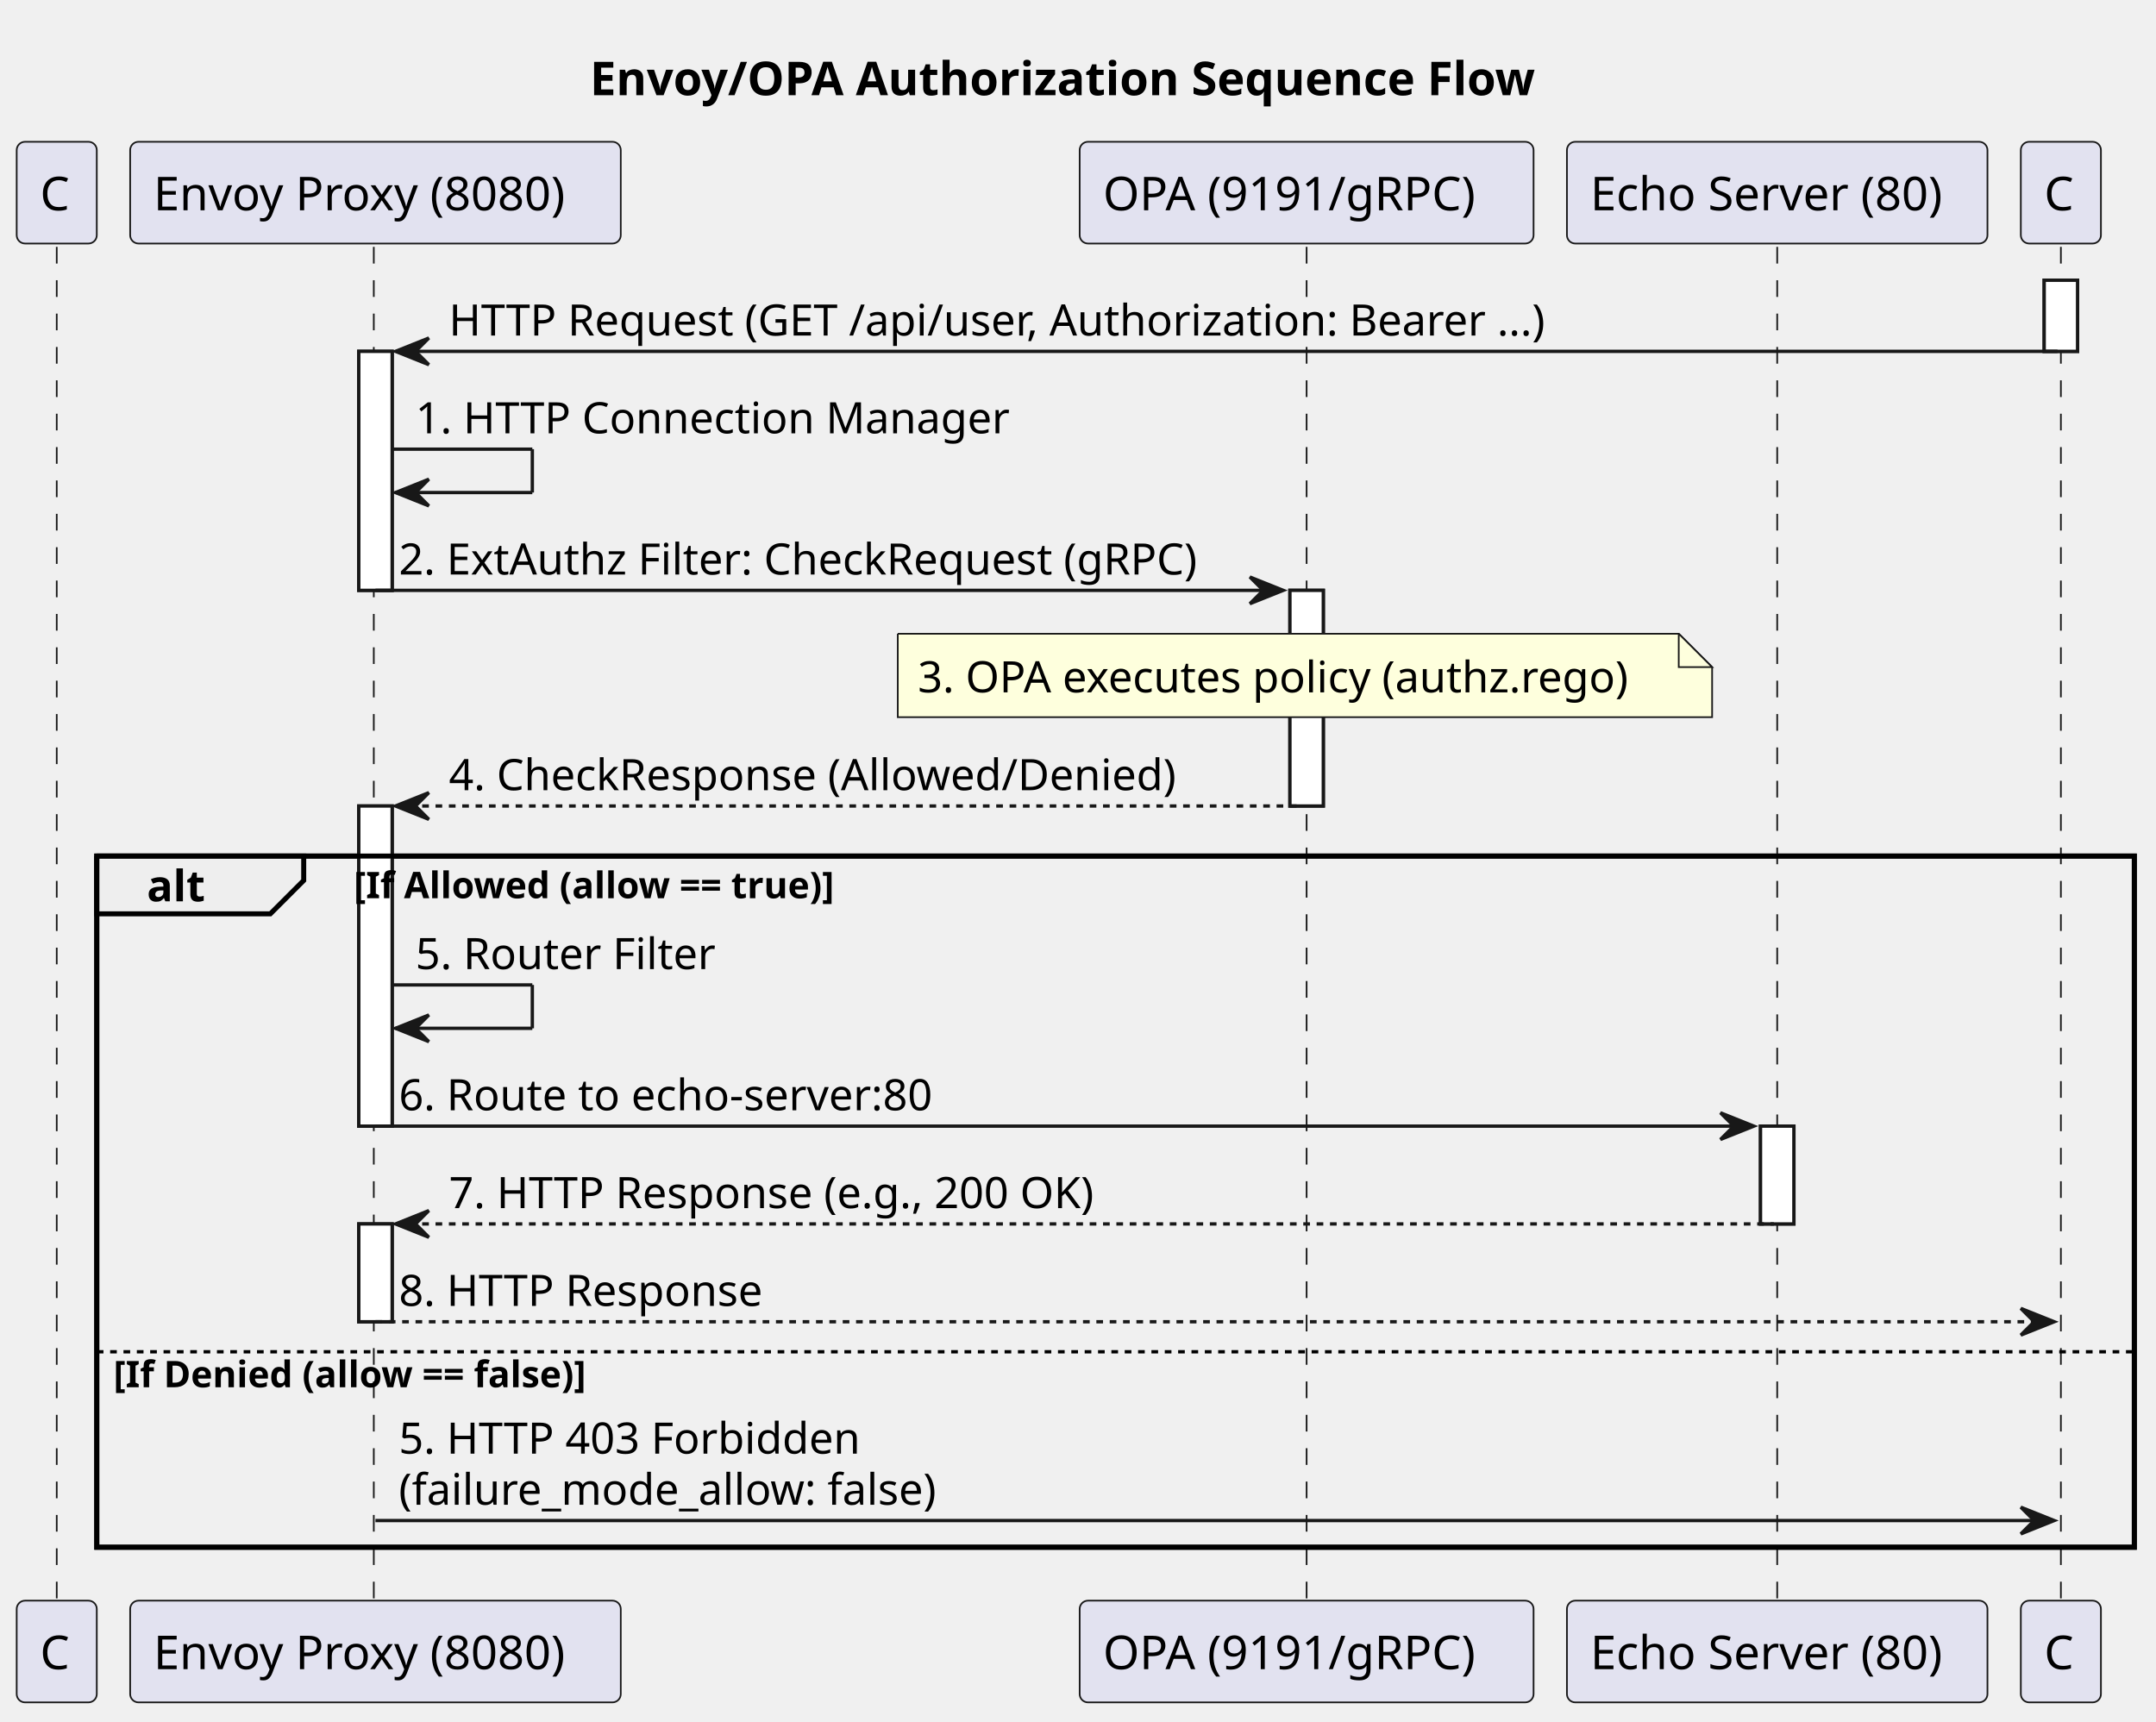
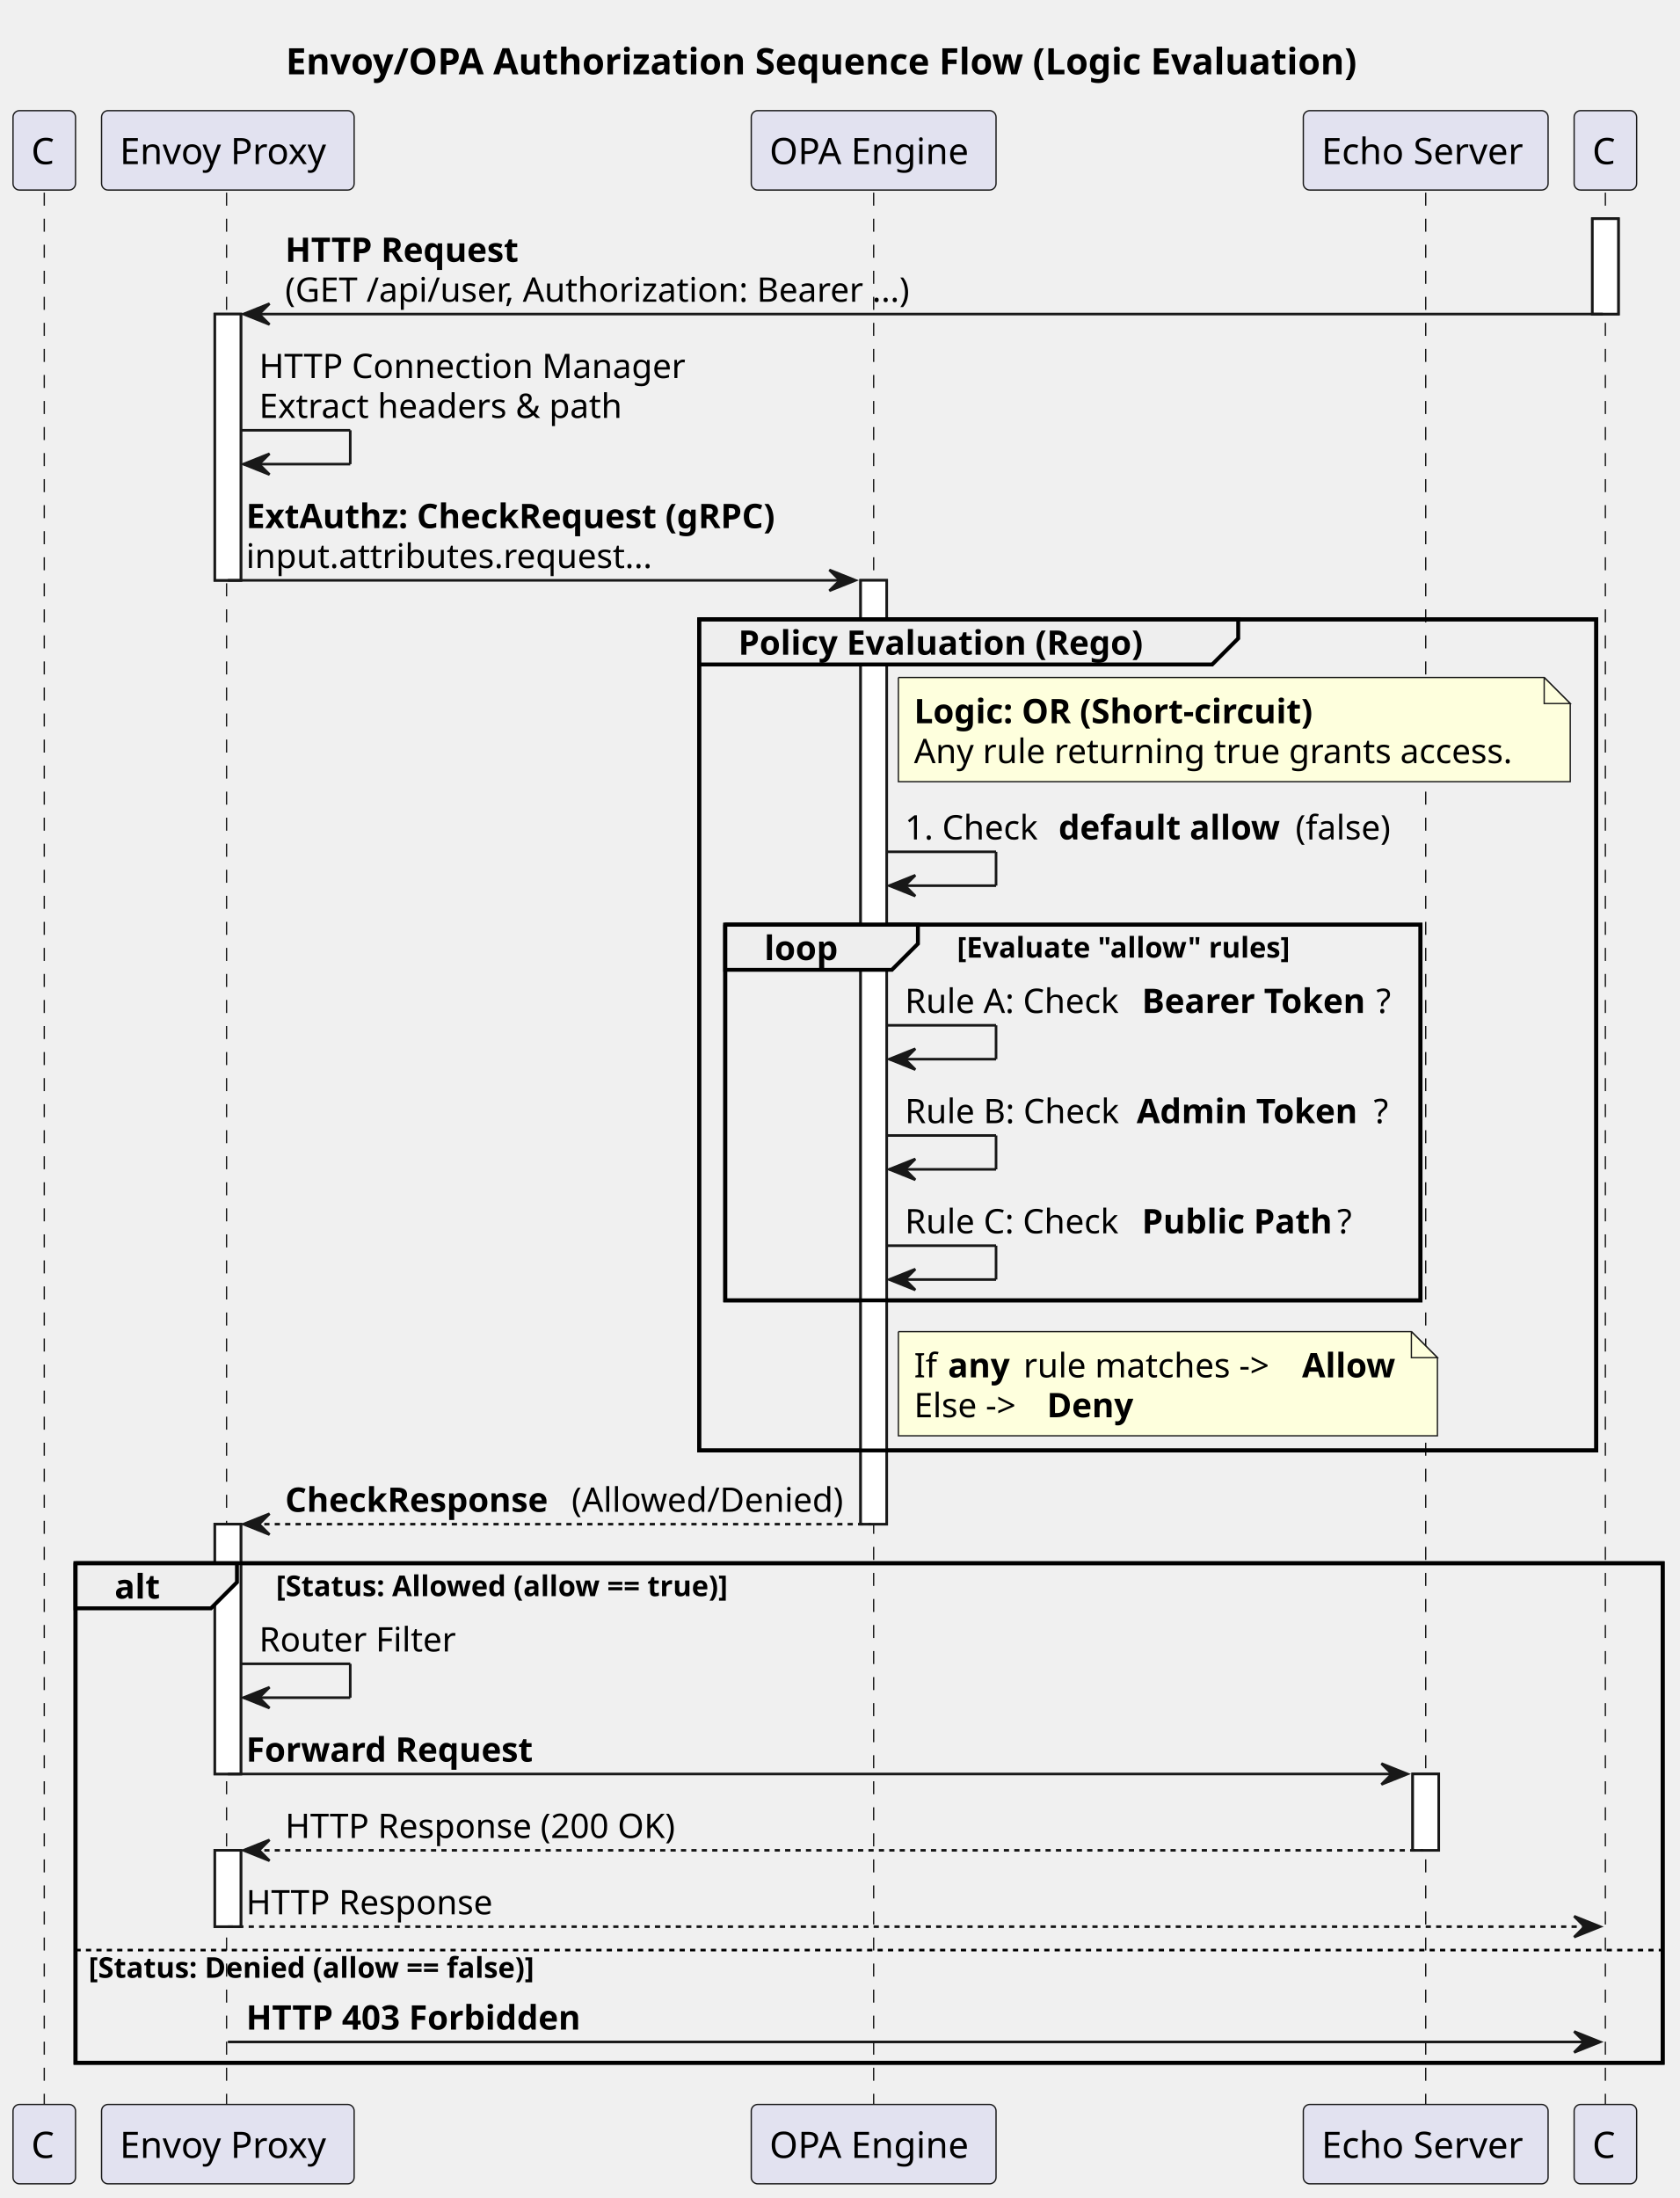
- <svg xmlns="http://www.w3.org/2000/svg" contentStyleType="text/css" height="516px" preserveAspectRatio="none" style="width:646px;height:516px;background:#FFFFFF;" version="1.1" viewBox="0 0 646 516" width="646px" zoomAndPan="magnify">
+ <svg xmlns="http://www.w3.org/2000/svg" contentStyleType="text/css" height="844px" preserveAspectRatio="none" style="width:645px;height:844px;background:#FFFFFF;" version="1.1" viewBox="0 0 645 844" width="645px" zoomAndPan="magnify">
  <defs />
  <g>
-     <text fill="#000000" font-family="sans-serif" font-size="14" font-weight="bold" lengthAdjust="spacing" textLength="295" x="176.75" y="28.535">Envoy/OPA Authorization Sequence Flow</text>
-     <rect fill="#FFFFFF" height="71.621" style="stroke:#181818;stroke-width:1.0;" width="10" x="107.5" y="105.287" />
-     <rect fill="#FFFFFF" height="95.932" style="stroke:#181818;stroke-width:1.0;" width="10" x="107.5" y="241.529" />
-     <rect fill="#FFFFFF" height="29.311" style="stroke:#181818;stroke-width:1.0;" width="10" x="107.5" y="366.772" />
-     <rect fill="#FFFFFF" height="64.621" style="stroke:#181818;stroke-width:1.0;" width="10" x="386.5" y="176.908" />
-     <rect fill="#FFFFFF" height="29.311" style="stroke:#181818;stroke-width:1.0;" width="10" x="527.5" y="337.461" />
-     <rect fill="#FFFFFF" height="21.311" style="stroke:#181818;stroke-width:1.0;" width="10" x="612.5" y="83.977" />
-     <rect fill="none" height="207.129" style="stroke:#000000;stroke-width:1.5;" width="610.5" x="29" y="256.529" />
-     <line style="stroke:#181818;stroke-width:0.5;stroke-dasharray:5.0,5.0;" x1="17" x2="17" y1="73.977" y2="480.658" />
-     <line style="stroke:#181818;stroke-width:0.5;stroke-dasharray:5.0,5.0;" x1="112" x2="112" y1="73.977" y2="480.658" />
-     <line style="stroke:#181818;stroke-width:0.5;stroke-dasharray:5.0,5.0;" x1="391.5" x2="391.5" y1="73.977" y2="480.658" />
-     <line style="stroke:#181818;stroke-width:0.5;stroke-dasharray:5.0,5.0;" x1="532.5" x2="532.5" y1="73.977" y2="480.658" />
-     <line style="stroke:#181818;stroke-width:0.5;stroke-dasharray:5.0,5.0;" x1="617.5" x2="617.5" y1="73.977" y2="480.658" />
+     <text fill="#000000" font-family="sans-serif" font-size="14" font-weight="bold" lengthAdjust="spacing" textLength="428" x="109.75" y="28.535">Envoy/OPA Authorization Sequence Flow (Logic Evaluation)</text>
+     <rect fill="#FFFFFF" height="102.242" style="stroke:#181818;stroke-width:1.0;" width="10" x="82.5" y="120.598" />
+     <rect fill="#FFFFFF" height="95.932" style="stroke:#181818;stroke-width:1.0;" width="10" x="82.5" y="585.256" />
+     <rect fill="#FFFFFF" height="29.311" style="stroke:#181818;stroke-width:1.0;" width="10" x="82.5" y="710.498" />
+     <rect fill="#FFFFFF" height="362.416" style="stroke:#181818;stroke-width:1.0;" width="10" x="330.5" y="222.84" />
+     <rect fill="#FFFFFF" height="29.311" style="stroke:#181818;stroke-width:1.0;" width="10" x="542.5" y="681.188" />
+     <rect fill="#FFFFFF" height="36.621" style="stroke:#181818;stroke-width:1.0;" width="10" x="611.5" y="83.977" />
+     <rect fill="none" height="319.106" style="stroke:#000000;stroke-width:1.5;" width="344.5" x="268.5" y="237.84" />
+     <rect fill="none" height="144.242" style="stroke:#000000;stroke-width:1.5;" width="267" x="278.5" y="355.082" />
+     <rect fill="none" height="191.818" style="stroke:#000000;stroke-width:1.5;" width="609.5" x="29" y="600.256" />
+     <line style="stroke:#181818;stroke-width:0.5;stroke-dasharray:5.0,5.0;" x1="17" x2="17" y1="73.977" y2="809.074" />
+     <line style="stroke:#181818;stroke-width:0.5;stroke-dasharray:5.0,5.0;" x1="87" x2="87" y1="73.977" y2="809.074" />
+     <line style="stroke:#181818;stroke-width:0.5;stroke-dasharray:5.0,5.0;" x1="335.5" x2="335.5" y1="73.977" y2="809.074" />
+     <line style="stroke:#181818;stroke-width:0.5;stroke-dasharray:5.0,5.0;" x1="547.5" x2="547.5" y1="73.977" y2="809.074" />
+     <line style="stroke:#181818;stroke-width:0.5;stroke-dasharray:5.0,5.0;" x1="616.5" x2="616.5" y1="73.977" y2="809.074" />
    <rect fill="#E2E2F0" height="30.488" rx="2.5" ry="2.5" style="stroke:#181818;stroke-width:0.5;" width="24" x="5" y="42.488" />
    <text fill="#000000" font-family="sans-serif" font-size="14" lengthAdjust="spacing" textLength="10" x="12" y="63.023">C</text>
-     <rect fill="#E2E2F0" height="30.488" rx="2.5" ry="2.5" style="stroke:#181818;stroke-width:0.5;" width="24" x="5" y="479.658" />
-     <text fill="#000000" font-family="sans-serif" font-size="14" lengthAdjust="spacing" textLength="10" x="12" y="500.193">C</text>
-     <rect fill="#E2E2F0" height="30.488" rx="2.5" ry="2.5" style="stroke:#181818;stroke-width:0.5;" width="147" x="39" y="42.488" />
-     <text fill="#000000" font-family="sans-serif" font-size="14" lengthAdjust="spacing" textLength="133" x="46" y="63.023">Envoy Proxy (8080)</text>
-     <rect fill="#E2E2F0" height="30.488" rx="2.5" ry="2.5" style="stroke:#181818;stroke-width:0.5;" width="147" x="39" y="479.658" />
-     <text fill="#000000" font-family="sans-serif" font-size="14" lengthAdjust="spacing" textLength="133" x="46" y="500.193">Envoy Proxy (8080)</text>
-     <rect fill="#E2E2F0" height="30.488" rx="2.5" ry="2.5" style="stroke:#181818;stroke-width:0.5;" width="136" x="323.5" y="42.488" />
-     <text fill="#000000" font-family="sans-serif" font-size="14" lengthAdjust="spacing" textLength="122" x="330.5" y="63.023">OPA (9191/gRPC)</text>
-     <rect fill="#E2E2F0" height="30.488" rx="2.5" ry="2.5" style="stroke:#181818;stroke-width:0.5;" width="136" x="323.5" y="479.658" />
-     <text fill="#000000" font-family="sans-serif" font-size="14" lengthAdjust="spacing" textLength="122" x="330.5" y="500.193">OPA (9191/gRPC)</text>
-     <rect fill="#E2E2F0" height="30.488" rx="2.5" ry="2.5" style="stroke:#181818;stroke-width:0.5;" width="126" x="469.5" y="42.488" />
-     <text fill="#000000" font-family="sans-serif" font-size="14" lengthAdjust="spacing" textLength="112" x="476.5" y="63.023">Echo Server (80)</text>
-     <rect fill="#E2E2F0" height="30.488" rx="2.5" ry="2.5" style="stroke:#181818;stroke-width:0.5;" width="126" x="469.5" y="479.658" />
-     <text fill="#000000" font-family="sans-serif" font-size="14" lengthAdjust="spacing" textLength="112" x="476.5" y="500.193">Echo Server (80)</text>
-     <rect fill="#E2E2F0" height="30.488" rx="2.5" ry="2.5" style="stroke:#181818;stroke-width:0.5;" width="24" x="605.5" y="42.488" />
-     <text fill="#000000" font-family="sans-serif" font-size="14" lengthAdjust="spacing" textLength="10" x="612.5" y="63.023">C</text>
-     <rect fill="#E2E2F0" height="30.488" rx="2.5" ry="2.5" style="stroke:#181818;stroke-width:0.5;" width="24" x="605.5" y="479.658" />
-     <text fill="#000000" font-family="sans-serif" font-size="14" lengthAdjust="spacing" textLength="10" x="612.5" y="500.193">C</text>
-     <rect fill="#FFFFFF" height="71.621" style="stroke:#181818;stroke-width:1.0;" width="10" x="107.5" y="105.287" />
-     <rect fill="#FFFFFF" height="95.932" style="stroke:#181818;stroke-width:1.0;" width="10" x="107.5" y="241.529" />
-     <rect fill="#FFFFFF" height="29.311" style="stroke:#181818;stroke-width:1.0;" width="10" x="107.5" y="366.772" />
-     <rect fill="#FFFFFF" height="64.621" style="stroke:#181818;stroke-width:1.0;" width="10" x="386.5" y="176.908" />
-     <rect fill="#FFFFFF" height="29.311" style="stroke:#181818;stroke-width:1.0;" width="10" x="527.5" y="337.461" />
-     <rect fill="#FFFFFF" height="21.311" style="stroke:#181818;stroke-width:1.0;" width="10" x="612.5" y="83.977" />
-     <polygon fill="#181818" points="128.5,101.287,118.5,105.287,128.5,109.287,124.5,105.287" style="stroke:#181818;stroke-width:1.0;" />
-     <line style="stroke:#181818;stroke-width:1.0;" x1="122.5" x2="616.5" y1="105.287" y2="105.287" />
-     <text fill="#000000" font-family="sans-serif" font-size="13" lengthAdjust="spacing" textLength="343" x="134.5" y="100.545">HTTP Request (GET /api/user, Authorization: Bearer ...)</text>
-     <line style="stroke:#181818;stroke-width:1.0;" x1="117.5" x2="159.5" y1="134.598" y2="134.598" />
-     <line style="stroke:#181818;stroke-width:1.0;" x1="159.5" x2="159.5" y1="134.598" y2="147.598" />
-     <line style="stroke:#181818;stroke-width:1.0;" x1="118.5" x2="159.5" y1="147.598" y2="147.598" />
-     <polygon fill="#181818" points="128.5,143.598,118.5,147.598,128.5,151.598,124.5,147.598" style="stroke:#181818;stroke-width:1.0;" />
-     <text fill="#000000" font-family="sans-serif" font-size="13" lengthAdjust="spacing" textLength="182" x="124.5" y="129.856">1. HTTP Connection Manager</text>
-     <polygon fill="#181818" points="374.5,172.908,384.5,176.908,374.5,180.908,378.5,176.908" style="stroke:#181818;stroke-width:1.0;" />
-     <line style="stroke:#181818;stroke-width:1.0;" x1="112.5" x2="380.5" y1="176.908" y2="176.908" />
-     <text fill="#000000" font-family="sans-serif" font-size="13" lengthAdjust="spacing" textLength="250" x="119.5" y="172.166">2. ExtAuthz Filter: CheckRequest (gRPC)</text>
-     <path d="M269,189.908 L269,214.908 L513,214.908 L513,199.908 L503,189.908 L269,189.908 " fill="#FEFFDD" style="stroke:#181818;stroke-width:0.5;" />
-     <path d="M503,189.908 L503,199.908 L513,199.908 L503,189.908 " fill="#FEFFDD" style="stroke:#181818;stroke-width:0.5;" />
-     <text fill="#000000" font-family="sans-serif" font-size="13" lengthAdjust="spacing" textLength="223" x="275" y="207.477">3. OPA executes policy (authz.rego)</text>
-     <polygon fill="#181818" points="128.5,237.529,118.5,241.529,128.5,245.529,124.5,241.529" style="stroke:#181818;stroke-width:1.0;" />
-     <line style="stroke:#181818;stroke-width:1.0;stroke-dasharray:2.0,2.0;" x1="122.5" x2="390.5" y1="241.529" y2="241.529" />
-     <text fill="#000000" font-family="sans-serif" font-size="13" lengthAdjust="spacing" textLength="228" x="134.5" y="236.787">4. CheckResponse (Allowed/Denied)</text>
-     <path d="M29,256.529 L91,256.529 L91,263.84 L81,273.84 L29,273.84 L29,256.529 " fill="#EEEEEE" style="stroke:#000000;stroke-width:1.5;" />
-     <rect fill="none" height="207.129" style="stroke:#000000;stroke-width:1.5;" width="610.5" x="29" y="256.529" />
-     <text fill="#000000" font-family="sans-serif" font-size="13" font-weight="bold" lengthAdjust="spacing" textLength="17" x="44" y="270.098">alt</text>
-     <text fill="#000000" font-family="sans-serif" font-size="11" font-weight="bold" lengthAdjust="spacing" textLength="156" x="106" y="269.164">[If Allowed (allow == true)]</text>
-     <line style="stroke:#181818;stroke-width:1.0;" x1="117.5" x2="159.5" y1="295.15" y2="295.15" />
-     <line style="stroke:#181818;stroke-width:1.0;" x1="159.5" x2="159.5" y1="295.15" y2="308.15" />
-     <line style="stroke:#181818;stroke-width:1.0;" x1="118.5" x2="159.5" y1="308.15" y2="308.15" />
-     <polygon fill="#181818" points="128.5,304.15,118.5,308.15,128.5,312.15,124.5,308.15" style="stroke:#181818;stroke-width:1.0;" />
-     <text fill="#000000" font-family="sans-serif" font-size="13" lengthAdjust="spacing" textLength="93" x="124.5" y="290.408">5. Router Filter</text>
-     <polygon fill="#181818" points="515.5,333.461,525.5,337.461,515.5,341.461,519.5,337.461" style="stroke:#181818;stroke-width:1.0;" />
-     <line style="stroke:#181818;stroke-width:1.0;" x1="112.5" x2="521.5" y1="337.461" y2="337.461" />
-     <text fill="#000000" font-family="sans-serif" font-size="13" lengthAdjust="spacing" textLength="169" x="119.5" y="332.719">6. Route to echo-server:80</text>
-     <polygon fill="#181818" points="128.5,362.772,118.5,366.772,128.5,370.772,124.5,366.772" style="stroke:#181818;stroke-width:1.0;" />
-     <line style="stroke:#181818;stroke-width:1.0;stroke-dasharray:2.0,2.0;" x1="122.5" x2="531.5" y1="366.772" y2="366.772" />
-     <text fill="#000000" font-family="sans-serif" font-size="13" lengthAdjust="spacing" textLength="202" x="134.5" y="362.029">7. HTTP Response (e.g., 200 OK)</text>
-     <polygon fill="#181818" points="605.5,392.082,615.5,396.082,605.5,400.082,609.5,396.082" style="stroke:#181818;stroke-width:1.0;" />
-     <line style="stroke:#181818;stroke-width:1.0;stroke-dasharray:2.0,2.0;" x1="112.5" x2="611.5" y1="396.082" y2="396.082" />
-     <text fill="#000000" font-family="sans-serif" font-size="13" lengthAdjust="spacing" textLength="113" x="119.5" y="391.34">8. HTTP Response</text>
-     <line style="stroke:#000000;stroke-width:1.0;stroke-dasharray:2.0,2.0;" x1="29" x2="639.5" y1="405.082" y2="405.082" />
-     <text fill="#000000" font-family="sans-serif" font-size="11" font-weight="bold" lengthAdjust="spacing" textLength="155" x="34" y="415.717">[If Denied (allow == false)]</text>
-     <polygon fill="#181818" points="605.5,451.658,615.5,455.658,605.5,459.658,609.5,455.658" style="stroke:#181818;stroke-width:1.0;" />
-     <line style="stroke:#181818;stroke-width:1.0;" x1="112.5" x2="611.5" y1="455.658" y2="455.658" />
-     <text fill="#000000" font-family="sans-serif" font-size="13" lengthAdjust="spacing" textLength="144" x="119.5" y="435.606">5. HTTP 403 Forbidden</text>
-     <text fill="#000000" font-family="sans-serif" font-size="13" lengthAdjust="spacing" textLength="168" x="119.5" y="450.916">(failure_mode_allow: false)</text>
+     <rect fill="#E2E2F0" height="30.488" rx="2.5" ry="2.5" style="stroke:#181818;stroke-width:0.5;" width="24" x="5" y="808.074" />
+     <text fill="#000000" font-family="sans-serif" font-size="14" lengthAdjust="spacing" textLength="10" x="12" y="828.609">C</text>
+     <rect fill="#E2E2F0" height="30.488" rx="2.5" ry="2.5" style="stroke:#181818;stroke-width:0.5;" width="97" x="39" y="42.488" />
+     <text fill="#000000" font-family="sans-serif" font-size="14" lengthAdjust="spacing" textLength="83" x="46" y="63.023">Envoy Proxy</text>
+     <rect fill="#E2E2F0" height="30.488" rx="2.5" ry="2.5" style="stroke:#181818;stroke-width:0.5;" width="97" x="39" y="808.074" />
+     <text fill="#000000" font-family="sans-serif" font-size="14" lengthAdjust="spacing" textLength="83" x="46" y="828.609">Envoy Proxy</text>
+     <rect fill="#E2E2F0" height="30.488" rx="2.5" ry="2.5" style="stroke:#181818;stroke-width:0.5;" width="94" x="288.5" y="42.488" />
+     <text fill="#000000" font-family="sans-serif" font-size="14" lengthAdjust="spacing" textLength="80" x="295.5" y="63.023">OPA Engine</text>
+     <rect fill="#E2E2F0" height="30.488" rx="2.5" ry="2.5" style="stroke:#181818;stroke-width:0.5;" width="94" x="288.5" y="808.074" />
+     <text fill="#000000" font-family="sans-serif" font-size="14" lengthAdjust="spacing" textLength="80" x="295.5" y="828.609">OPA Engine</text>
+     <rect fill="#E2E2F0" height="30.488" rx="2.5" ry="2.5" style="stroke:#181818;stroke-width:0.5;" width="94" x="500.5" y="42.488" />
+     <text fill="#000000" font-family="sans-serif" font-size="14" lengthAdjust="spacing" textLength="80" x="507.5" y="63.023">Echo Server</text>
+     <rect fill="#E2E2F0" height="30.488" rx="2.5" ry="2.5" style="stroke:#181818;stroke-width:0.5;" width="94" x="500.5" y="808.074" />
+     <text fill="#000000" font-family="sans-serif" font-size="14" lengthAdjust="spacing" textLength="80" x="507.5" y="828.609">Echo Server</text>
+     <rect fill="#E2E2F0" height="30.488" rx="2.5" ry="2.5" style="stroke:#181818;stroke-width:0.5;" width="24" x="604.5" y="42.488" />
+     <text fill="#000000" font-family="sans-serif" font-size="14" lengthAdjust="spacing" textLength="10" x="611.5" y="63.023">C</text>
+     <rect fill="#E2E2F0" height="30.488" rx="2.5" ry="2.5" style="stroke:#181818;stroke-width:0.5;" width="24" x="604.5" y="808.074" />
+     <text fill="#000000" font-family="sans-serif" font-size="14" lengthAdjust="spacing" textLength="10" x="611.5" y="828.609">C</text>
+     <rect fill="#FFFFFF" height="102.242" style="stroke:#181818;stroke-width:1.0;" width="10" x="82.5" y="120.598" />
+     <rect fill="#FFFFFF" height="95.932" style="stroke:#181818;stroke-width:1.0;" width="10" x="82.5" y="585.256" />
+     <rect fill="#FFFFFF" height="29.311" style="stroke:#181818;stroke-width:1.0;" width="10" x="82.5" y="710.498" />
+     <rect fill="#FFFFFF" height="362.416" style="stroke:#181818;stroke-width:1.0;" width="10" x="330.5" y="222.84" />
+     <rect fill="#FFFFFF" height="29.311" style="stroke:#181818;stroke-width:1.0;" width="10" x="542.5" y="681.188" />
+     <rect fill="#FFFFFF" height="36.621" style="stroke:#181818;stroke-width:1.0;" width="10" x="611.5" y="83.977" />
+     <polygon fill="#181818" points="103.5,116.598,93.5,120.598,103.5,124.598,99.5,120.598" style="stroke:#181818;stroke-width:1.0;" />
+     <line style="stroke:#181818;stroke-width:1.0;" x1="97.5" x2="615.5" y1="120.598" y2="120.598" />
+     <text fill="#000000" font-family="sans-serif" font-size="13" font-weight="bold" lengthAdjust="spacing" textLength="95" x="109.5" y="100.545">HTTP Request</text>
+     <text fill="#000000" font-family="sans-serif" font-size="13" lengthAdjust="spacing" textLength="252" x="109.5" y="115.856">(GET /api/user, Authorization: Bearer ...)</text>
+     <line style="stroke:#181818;stroke-width:1.0;" x1="92.5" x2="134.5" y1="165.219" y2="165.219" />
+     <line style="stroke:#181818;stroke-width:1.0;" x1="134.5" x2="134.5" y1="165.219" y2="178.219" />
+     <line style="stroke:#181818;stroke-width:1.0;" x1="93.5" x2="134.5" y1="178.219" y2="178.219" />
+     <polygon fill="#181818" points="103.5,174.219,93.5,178.219,103.5,182.219,99.5,178.219" style="stroke:#181818;stroke-width:1.0;" />
+     <text fill="#000000" font-family="sans-serif" font-size="13" lengthAdjust="spacing" textLength="166" x="99.5" y="145.166">HTTP Connection Manager</text>
+     <text fill="#000000" font-family="sans-serif" font-size="13" lengthAdjust="spacing" textLength="142" x="99.5" y="160.477">Extract headers &amp; path</text>
+     <polygon fill="#181818" points="318.5,218.84,328.5,222.84,318.5,226.84,322.5,222.84" style="stroke:#181818;stroke-width:1.0;" />
+     <line style="stroke:#181818;stroke-width:1.0;" x1="87.5" x2="324.5" y1="222.84" y2="222.84" />
+     <text fill="#000000" font-family="sans-serif" font-size="13" font-weight="bold" lengthAdjust="spacing" textLength="214" x="94.5" y="202.787">ExtAuthz: CheckRequest (gRPC)</text>
+     <text fill="#000000" font-family="sans-serif" font-size="13" lengthAdjust="spacing" textLength="161" x="94.5" y="218.098">input.attributes.request...</text>
+     <path d="M268.5,237.84 L475.5,237.84 L475.5,245.15 L465.5,255.15 L268.5,255.15 L268.5,237.84 " fill="#EEEEEE" style="stroke:#000000;stroke-width:1.5;" />
+     <rect fill="none" height="319.106" style="stroke:#000000;stroke-width:1.5;" width="344.5" x="268.5" y="237.84" />
+     <text fill="#000000" font-family="sans-serif" font-size="13" font-weight="bold" lengthAdjust="spacing" textLength="162" x="283.5" y="251.408">Policy Evaluation (Rego)</text>
+     <path d="M345,260.15 L345,300.15 L603,300.15 L603,270.15 L593,260.15 L345,260.15 " fill="#FEFFDD" style="stroke:#181818;stroke-width:0.5;" />
+     <path d="M593,260.15 L593,270.15 L603,270.15 L593,260.15 " fill="#FEFFDD" style="stroke:#181818;stroke-width:0.5;" />
+     <text fill="#000000" font-family="sans-serif" font-size="13" font-weight="bold" lengthAdjust="spacing" textLength="162" x="351" y="277.719">Logic: OR (Short-circuit)</text>
+     <text fill="#000000" font-family="sans-serif" font-size="13" lengthAdjust="spacing" textLength="237" x="351" y="293.029">Any rule returning true grants access.</text>
+     <line style="stroke:#181818;stroke-width:1.0;" x1="340.5" x2="382.5" y1="327.082" y2="327.082" />
+     <line style="stroke:#181818;stroke-width:1.0;" x1="382.5" x2="382.5" y1="327.082" y2="340.082" />
+     <line style="stroke:#181818;stroke-width:1.0;" x1="341.5" x2="382.5" y1="340.082" y2="340.082" />
+     <polygon fill="#181818" points="351.5,336.082,341.5,340.082,351.5,344.082,347.5,340.082" style="stroke:#181818;stroke-width:1.0;" />
+     <text fill="#000000" font-family="sans-serif" font-size="13" lengthAdjust="spacing" textLength="55" x="347.5" y="322.34">1. Check</text>
+     <text fill="#000000" font-family="sans-serif" font-size="13" font-weight="bold" lengthAdjust="spacing" textLength="87" x="406.5" y="322.34">default allow</text>
+     <text fill="#000000" font-family="sans-serif" font-size="13" lengthAdjust="spacing" textLength="38" x="497.5" y="322.34">(false)</text>
+     <path d="M278.5,355.082 L352.5,355.082 L352.5,362.393 L342.5,372.393 L278.5,372.393 L278.5,355.082 " fill="#EEEEEE" style="stroke:#000000;stroke-width:1.5;" />
+     <rect fill="none" height="144.242" style="stroke:#000000;stroke-width:1.5;" width="267" x="278.5" y="355.082" />
+     <text fill="#000000" font-family="sans-serif" font-size="13" font-weight="bold" lengthAdjust="spacing" textLength="29" x="293.5" y="368.65">loop</text>
+     <text fill="#000000" font-family="sans-serif" font-size="11" font-weight="bold" lengthAdjust="spacing" textLength="131" x="367.5" y="367.717">[Evaluate "allow" rules]</text>
+     <line style="stroke:#181818;stroke-width:1.0;" x1="340.5" x2="382.5" y1="393.703" y2="393.703" />
+     <line style="stroke:#181818;stroke-width:1.0;" x1="382.5" x2="382.5" y1="393.703" y2="406.703" />
+     <line style="stroke:#181818;stroke-width:1.0;" x1="341.5" x2="382.5" y1="406.703" y2="406.703" />
+     <polygon fill="#181818" points="351.5,402.703,341.5,406.703,351.5,410.703,347.5,406.703" style="stroke:#181818;stroke-width:1.0;" />
+     <text fill="#000000" font-family="sans-serif" font-size="13" lengthAdjust="spacing" textLength="87" x="347.5" y="388.961">Rule A: Check</text>
+     <text fill="#000000" font-family="sans-serif" font-size="13" font-weight="bold" lengthAdjust="spacing" textLength="90" x="438.5" y="388.961">Bearer Token</text>
+     <text fill="#000000" font-family="sans-serif" font-size="13" lengthAdjust="spacing" textLength="5" x="528.5" y="388.961">?</text>
+     <line style="stroke:#181818;stroke-width:1.0;" x1="340.5" x2="382.5" y1="436.014" y2="436.014" />
+     <line style="stroke:#181818;stroke-width:1.0;" x1="382.5" x2="382.5" y1="436.014" y2="449.014" />
+     <line style="stroke:#181818;stroke-width:1.0;" x1="341.5" x2="382.5" y1="449.014" y2="449.014" />
+     <polygon fill="#181818" points="351.5,445.014,341.5,449.014,351.5,453.014,347.5,449.014" style="stroke:#181818;stroke-width:1.0;" />
+     <text fill="#000000" font-family="sans-serif" font-size="13" lengthAdjust="spacing" textLength="85" x="347.5" y="431.272">Rule B: Check</text>
+     <text fill="#000000" font-family="sans-serif" font-size="13" font-weight="bold" lengthAdjust="spacing" textLength="91" x="436.5" y="431.272">Admin Token</text>
+     <text fill="#000000" font-family="sans-serif" font-size="13" lengthAdjust="spacing" textLength="5" x="527.5" y="431.272">?</text>
+     <line style="stroke:#181818;stroke-width:1.0;" x1="340.5" x2="382.5" y1="478.324" y2="478.324" />
+     <line style="stroke:#181818;stroke-width:1.0;" x1="382.5" x2="382.5" y1="478.324" y2="491.324" />
+     <line style="stroke:#181818;stroke-width:1.0;" x1="341.5" x2="382.5" y1="491.324" y2="491.324" />
+     <polygon fill="#181818" points="351.5,487.324,341.5,491.324,351.5,495.324,347.5,491.324" style="stroke:#181818;stroke-width:1.0;" />
+     <text fill="#000000" font-family="sans-serif" font-size="13" lengthAdjust="spacing" textLength="87" x="347.5" y="473.582">Rule C: Check</text>
+     <text fill="#000000" font-family="sans-serif" font-size="13" font-weight="bold" lengthAdjust="spacing" textLength="75" x="438.5" y="473.582">Public Path</text>
+     <text fill="#000000" font-family="sans-serif" font-size="13" lengthAdjust="spacing" textLength="5" x="513.5" y="473.582">?</text>
+     <path d="M345,511.324 L345,551.324 L552,551.324 L552,521.324 L542,511.324 L345,511.324 " fill="#FEFFDD" style="stroke:#181818;stroke-width:0.5;" />
+     <path d="M542,511.324 L542,521.324 L552,521.324 L542,511.324 " fill="#FEFFDD" style="stroke:#181818;stroke-width:0.5;" />
+     <text fill="#000000" font-family="sans-serif" font-size="13" lengthAdjust="spacing" textLength="9" x="351" y="528.893">If</text>
+     <text fill="#000000" font-family="sans-serif" font-size="13" font-weight="bold" lengthAdjust="spacing" textLength="25" x="364" y="528.893">any</text>
+     <text fill="#000000" font-family="sans-serif" font-size="13" lengthAdjust="spacing" textLength="103" x="393" y="528.893">rule matches -&gt;</text>
+     <text fill="#000000" font-family="sans-serif" font-size="13" font-weight="bold" lengthAdjust="spacing" textLength="37" x="500" y="528.893">Allow</text>
+     <text fill="#000000" font-family="sans-serif" font-size="13" lengthAdjust="spacing" textLength="47" x="351" y="544.203">Else -&gt;</text>
+     <text fill="#000000" font-family="sans-serif" font-size="13" font-weight="bold" lengthAdjust="spacing" textLength="35" x="402" y="544.203">Deny</text>
+     <polygon fill="#181818" points="103.5,581.256,93.5,585.256,103.5,589.256,99.5,585.256" style="stroke:#181818;stroke-width:1.0;" />
+     <line style="stroke:#181818;stroke-width:1.0;stroke-dasharray:2.0,2.0;" x1="97.5" x2="334.5" y1="585.256" y2="585.256" />
+     <text fill="#000000" font-family="sans-serif" font-size="13" font-weight="bold" lengthAdjust="spacing" textLength="106" x="109.5" y="580.514">CheckResponse</text>
+     <text fill="#000000" font-family="sans-serif" font-size="13" lengthAdjust="spacing" textLength="109" x="219.5" y="580.514">(Allowed/Denied)</text>
+     <path d="M29,600.256 L91,600.256 L91,607.566 L81,617.566 L29,617.566 L29,600.256 " fill="#EEEEEE" style="stroke:#000000;stroke-width:1.5;" />
+     <rect fill="none" height="191.818" style="stroke:#000000;stroke-width:1.5;" width="609.5" x="29" y="600.256" />
+     <text fill="#000000" font-family="sans-serif" font-size="13" font-weight="bold" lengthAdjust="spacing" textLength="17" x="44" y="613.824">alt</text>
+     <text fill="#000000" font-family="sans-serif" font-size="11" font-weight="bold" lengthAdjust="spacing" textLength="183" x="106" y="612.891">[Status: Allowed (allow == true)]</text>
+     <line style="stroke:#181818;stroke-width:1.0;" x1="92.5" x2="134.5" y1="638.877" y2="638.877" />
+     <line style="stroke:#181818;stroke-width:1.0;" x1="134.5" x2="134.5" y1="638.877" y2="651.877" />
+     <line style="stroke:#181818;stroke-width:1.0;" x1="93.5" x2="134.5" y1="651.877" y2="651.877" />
+     <polygon fill="#181818" points="103.5,647.877,93.5,651.877,103.5,655.877,99.5,651.877" style="stroke:#181818;stroke-width:1.0;" />
+     <text fill="#000000" font-family="sans-serif" font-size="13" lengthAdjust="spacing" textLength="77" x="99.5" y="634.135">Router Filter</text>
+     <polygon fill="#181818" points="530.5,677.188,540.5,681.188,530.5,685.188,534.5,681.188" style="stroke:#181818;stroke-width:1.0;" />
+     <line style="stroke:#181818;stroke-width:1.0;" x1="87.5" x2="536.5" y1="681.188" y2="681.188" />
+     <text fill="#000000" font-family="sans-serif" font-size="13" font-weight="bold" lengthAdjust="spacing" textLength="114" x="94.5" y="676.445">Forward Request</text>
+     <polygon fill="#181818" points="103.5,706.498,93.5,710.498,103.5,714.498,99.5,710.498" style="stroke:#181818;stroke-width:1.0;" />
+     <line style="stroke:#181818;stroke-width:1.0;stroke-dasharray:2.0,2.0;" x1="97.5" x2="546.5" y1="710.498" y2="710.498" />
+     <text fill="#000000" font-family="sans-serif" font-size="13" lengthAdjust="spacing" textLength="155" x="109.5" y="705.756">HTTP Response (200 OK)</text>
+     <polygon fill="#181818" points="604.5,735.809,614.5,739.809,604.5,743.809,608.5,739.809" style="stroke:#181818;stroke-width:1.0;" />
+     <line style="stroke:#181818;stroke-width:1.0;stroke-dasharray:2.0,2.0;" x1="87.5" x2="610.5" y1="739.809" y2="739.809" />
+     <text fill="#000000" font-family="sans-serif" font-size="13" lengthAdjust="spacing" textLength="97" x="94.5" y="735.066">HTTP Response</text>
+     <line style="stroke:#000000;stroke-width:1.0;stroke-dasharray:2.0,2.0;" x1="29" x2="638.5" y1="748.809" y2="748.809" />
+     <text fill="#000000" font-family="sans-serif" font-size="11" font-weight="bold" lengthAdjust="spacing" textLength="182" x="34" y="759.443">[Status: Denied (allow == false)]</text>
+     <polygon fill="#181818" points="604.5,780.074,614.5,784.074,604.5,788.074,608.5,784.074" style="stroke:#181818;stroke-width:1.0;" />
+     <line style="stroke:#181818;stroke-width:1.0;" x1="87.5" x2="610.5" y1="784.074" y2="784.074" />
+     <text fill="#000000" font-family="sans-serif" font-size="13" font-weight="bold" lengthAdjust="spacing" textLength="140" x="94.5" y="779.332">HTTP 403 Forbidden</text>
  </g>
</svg>
